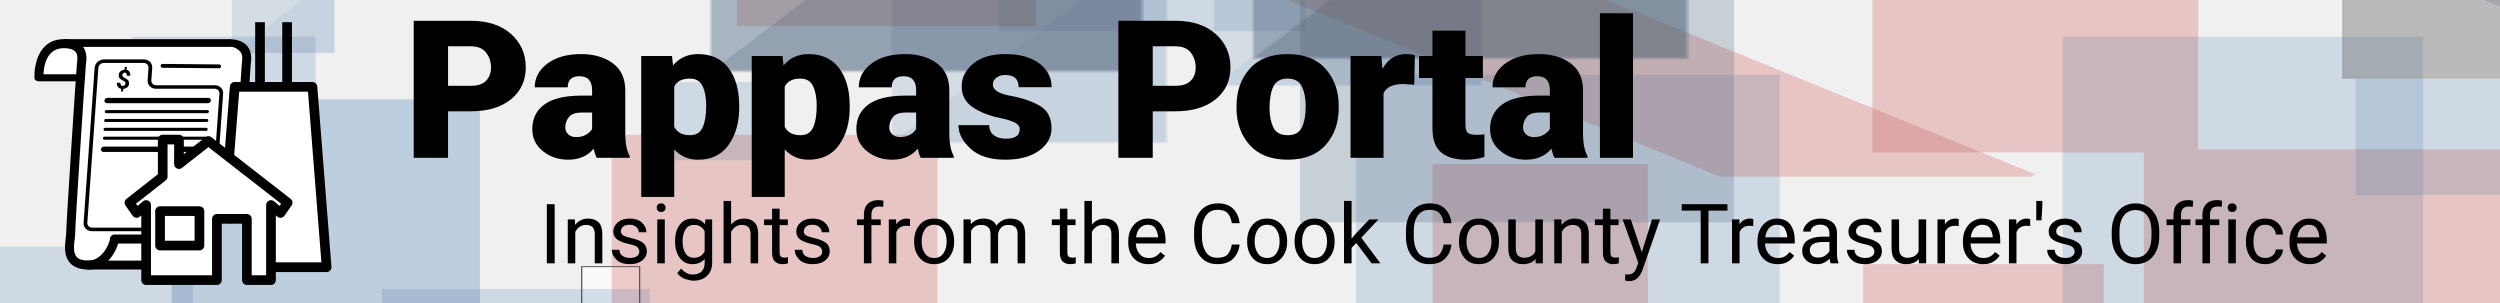
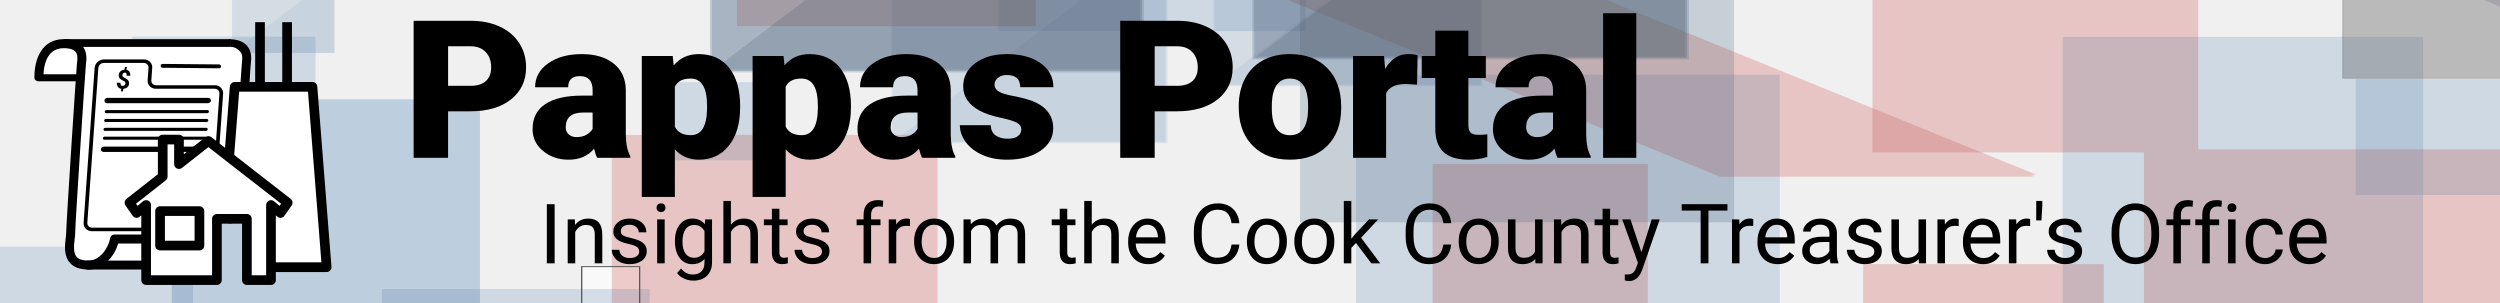
<svg xmlns="http://www.w3.org/2000/svg" xmlns:xlink="http://www.w3.org/1999/xlink" viewBox="0 0 1803 218">
  <defs>
-     <style>.cls-1{letter-spacing:-.02em;}.cls-2,.cls-3{fill:#fff;}.cls-3,.cls-4{stroke-width:6.98px;}.cls-3,.cls-4,.cls-5{stroke:#000;}.cls-3,.cls-5{stroke-linejoin:round;}.cls-6{letter-spacing:-.04em;}.cls-7,.cls-8{fill:#587594;}.cls-9{letter-spacing:-.01em;}.cls-10{isolation:isolate;}.cls-11{letter-spacing:-.01em;}.cls-12{letter-spacing:-.03em;}.cls-13{fill:#896da2;}.cls-14{opacity:.63;}.cls-15{letter-spacing:0em;}.cls-4{stroke-miterlimit:10;}.cls-4,.cls-5{fill:none;}.cls-8,.cls-16{opacity:.42;}.cls-8,.cls-16,.cls-17{mix-blend-mode:multiply;}.cls-18{letter-spacing:-.04em;}.cls-19{letter-spacing:0em;}.cls-20,.cls-17{fill:#759ac1;}.cls-21{fill:#272727;}.cls-22{letter-spacing:0em;}.cls-23{font-family:Roboto-Black, 'Roboto Black';font-size:139px;font-weight:800;}.cls-24{letter-spacing:-.02em;}.cls-25{letter-spacing:-.03em;}.cls-26{fill:#d15050;}.cls-5{stroke-linecap:round;stroke-width:2.79px;}.cls-27{letter-spacing:0em;}.cls-28{letter-spacing:-.02em;}.cls-29{letter-spacing:-.01em;}.cls-30{letter-spacing:-.02em;}.cls-31{font-family:Roboto-Regular, Roboto;font-size:60px;}.cls-32{fill:#3074b1;}.cls-33{letter-spacing:0em;}.cls-34{font-family:Roboto-BoldCondensedItalic, Roboto;font-size:19px;font-style:italic;font-weight:700;}.cls-17{opacity:.19;}.cls-35{letter-spacing:0em;}</style>
+     <style>.cls-1,.cls-2{fill:#fff;}.cls-2,.cls-3{stroke-width:6.98px;}.cls-2,.cls-3,.cls-4{stroke:#000;}.cls-2,.cls-4{stroke-linejoin:round;}.cls-5,.cls-6{fill:#587594;}.cls-7{isolation:isolate;}.cls-8{fill:#896da2;}.cls-9{opacity:.63;}.cls-3{stroke-miterlimit:10;}.cls-3,.cls-4{fill:none;}.cls-6,.cls-10{opacity:.42;}.cls-6,.cls-10,.cls-11{mix-blend-mode:multiply;}.cls-12,.cls-11{fill:#759ac1;}.cls-13{fill:#272727;}.cls-14{fill:#d15050;}.cls-4{stroke-linecap:round;stroke-width:2.79px;}.cls-15{fill:#3074b1;}.cls-16{font-family:Roboto-BoldCondensedItalic, Roboto;font-size:19px;font-style:italic;font-weight:700;}.cls-11{opacity:.19;}</style>
    <symbol id="New_Symbol" viewBox="0 0 45 45">
      <g>
-         <rect class="cls-2" x=".5" y=".5" width="44" height="44" />
+         <rect class="cls-1" x=".5" y=".5" width="44" height="44" />
        <path d="m44,1v43H1V1h43m1-1H0v45h45V0h0Z" />
      </g>
    </symbol>
  </defs>
-   <g class="cls-10">
-     <g id="Layer_1" class="cls-14">
+   <g class="cls-7">
+     <g id="Layer_1" class="cls-9">
      <use width="45" height="45" transform="translate(461.79 224.34) rotate(-180) scale(.95 .72)" xlink:href="#New_Symbol" />
-       <g class="cls-16">
-         <rect class="cls-20" x="1698.88" y="57.02" width="110.56" height="83.66" />
-         <g>
-           <rect class="cls-21" x="1689.83" y="-44.61" width="133.33" height="100.9" />
+       <g class="cls-10">
+         <rect class="cls-12" x="1698.88" y="57.02" width="110.56" height="83.66" />
+         <g>
+           <rect class="cls-13" x="1689.83" y="-44.61" width="133.33" height="100.9" />
          <path d="m1690.41,55.85h132.18V-44.17h-132.18V55.85m-1.16.88V-45.05h134.49V56.73h-134.49Z" />
        </g>
      </g>
-       <g class="cls-16">
-         <g>
-           <rect class="cls-7" x="938.9" y="-75.55" width="310.4" height="234.89" />
-           <path class="cls-7" d="m940.25,158.32h307.7V-74.53h-307.7v232.85m-2.7,2.04V-76.57h313.1v236.93h-313.1Z" />
-         </g>
-       </g>
-       <g class="cls-16">
-         <g>
-           <rect class="cls-20" x="979.24" y="54.87" width="303.04" height="229.32" />
-           <path class="cls-20" d="m980.55,283.19h300.4V55.87h-300.4v227.32m-2.64,1.99V53.87h305.67v231.31h-305.67Z" />
-         </g>
-         <g>
-           <rect class="cls-20" x="721.03" y="-144.53" width="219.61" height="166.19" />
-           <path class="cls-20" d="m721.99,20.94h217.71v-164.74h-217.71V20.94m-1.91,1.45v-167.63h221.52V22.39h-221.52Z" />
-         </g>
-         <g>
-           <rect class="cls-20" x="1488.68" y="27.42" width="257.76" height="195.06" />
-           <path class="cls-20" d="m1489.8,221.63h255.52V28.27h-255.52v193.36m-2.24,1.7V26.57h260v196.75h-260Z" />
-         </g>
-         <g>
-           <rect class="cls-20" x="276.31" y="209.07" width="191.44" height="144.87" />
-           <path class="cls-20" d="m277.14,353.31h189.78v-143.61h-189.78v143.61m-1.66,1.26v-146.13h193.11v146.13h-193.11Z" />
-         </g>
-         <g>
-           <rect class="cls-20" x="95.89" y="26.89" width="131.12" height="99.22" />
-           <path class="cls-20" d="m96.46,125.68h129.98V27.32H96.46v98.36m-1.14.86V26.46h132.26v100.08H95.32Z" />
-         </g>
-         <g>
-           <rect class="cls-20" x="-132.84" y="178.74" width="270.91" height="205.01" />
-           <path class="cls-20" d="m-131.66,382.86H136.89v-203.23H-131.66v203.23m-2.36,1.78v-206.79H139.25v206.79H-134.02Z" />
-         </g>
-         <g>
-           <rect class="cls-20" x="468.54" y="59.36" width="74.07" height="56.05" />
-           <path class="cls-20" d="m468.86,115.16h73.42v-55.56h-73.42v55.56m-.64.49v-56.53h74.71v56.53h-74.71Z" />
-         </g>
-       </g>
-       <g class="cls-16">
-         <g>
-           <g>
-             <rect class="cls-26" x="1547.54" y="108.76" width="314.38" height="237.9" />
-             <path class="cls-26" d="m1548.91,345.63h311.65V109.79h-311.65v235.84m-2.73,2.07V107.72h317.12v239.97h-317.12Z" />
-           </g>
-           <g>
-             <rect class="cls-26" x="1351.43" y="-67.12" width="232.95" height="176.28" />
-             <path class="cls-26" d="m1352.44,108.39h230.92V-66.35h-230.92V108.39m-2.03,1.53V-67.88h234.97V109.93h-234.97Z" />
-           </g>
-           <g>
-             <rect class="cls-26" x="1033.84" y="118.75" width="153.9" height="116.46" />
-             <path class="cls-26" d="m1034.51,234.71h152.56v-115.45h-152.56v115.45m-1.34,1.01v-117.48h155.24v117.48h-155.24Z" />
-           </g>
-           <g>
-             <rect class="cls-26" x="1344.42" y="191.04" width="172.07" height="130.21" />
-             <path class="cls-26" d="m1345.17,320.69h170.57v-129.08h-170.57v129.08m-1.5,1.13v-131.34h173.57v131.34h-173.57Z" />
-           </g>
-           <polygon class="cls-13" points="2570.15 237.35 1655.2 -146.95 1441.57 -146.95 2356.51 237.35 2570.15 237.35" />
-         </g>
-       </g>
-       <g class="cls-16">
-         <g>
-           <g>
-             <rect class="cls-26" x="442.2" y="98.04" width="232.95" height="176.28" />
-             <path class="cls-26" d="m443.21,273.55h230.92V98.81h-230.92v174.75m-2.03,1.53V97.27h234.97v177.81h-234.97Z" />
-           </g>
-           <g>
-             <polygon class="cls-26" points="1467.61 126.73 552.66 -246.65 324.59 -246.65 1239.54 126.73 1467.61 126.73" />
-             <path class="cls-26" d="m325.58-247.4h226.08L1466.61,127.48h-226.08L325.58-247.4m-1.98,1.5L1238.55,125.98h230.05L553.65-245.9h-230.05Z" />
-           </g>
-           <g>
-             <rect class="cls-26" x="532.34" y="-143.46" width="213.64" height="161.67" />
-             <path class="cls-26" d="m533.27,17.51h211.78v-160.26h-211.78V17.51m-1.86,1.41v-163.07h215.49V18.91h-215.49Z" />
-           </g>
-         </g>
-       </g>
-       <polyline class="cls-8" points="823.61 -183.63 823.61 51.2 513.29 51.2 513.29 -183.63" />
-       <polyline class="cls-8" points="514.64 50.18 822.26 50.18 822.26 -182.61" />
-       <polyline class="cls-8" points="824.96 -184.65 824.96 52.22 511.94 52.22 511.94 52.22 511.94 -184.65" />
-       <polyline class="cls-8" points="1216.77 -194.38 1216.77 41.86 904.59 41.86 904.59 -194.38" />
-       <polyline class="cls-8" points="905.95 40.83 1215.41 40.83 1215.41 -193.35" />
-       <polyline class="cls-8" points="1218.12 -195.41 1218.12 42.88 903.23 42.88 903.23 42.88 903.23 -195.41" />
-       <polyline class="cls-17" points="241.22 -17.62 241.22 38.23 167.41 38.23 167.41 -17.62" />
-       <polyline class="cls-17" points="167.73 37.99 240.9 37.99 240.9 -17.38" />
-       <polyline class="cls-17" points="241.54 -17.86 241.54 38.47 167.09 38.47 167.09 38.47 167.09 -17.86" />
-       <polyline class="cls-17" points="841.29 -46.88 841.29 102.69 643.64 102.69 643.64 -46.88" />
-       <polyline class="cls-17" points="644.5 102.04 840.44 102.04 840.44 -46.23" />
-       <polyline class="cls-17" points="842.15 -47.53 842.15 103.34 642.78 103.34 642.78 103.34 642.78 -47.53" />
-       <polyline class="cls-17" points="1068.44 -84.08 1068.44 61.7 875.79 61.7 875.79 -84.08" />
-       <polyline class="cls-17" points="876.63 61.07 1067.61 61.07 1067.61 -83.45" />
-       <polyline class="cls-17" points="1069.28 -84.72 1069.28 62.33 874.96 62.33 874.96 62.33 874.96 -84.72" />
-       <g class="cls-16">
-         <rect class="cls-32" x="124.78" y="72.35" width="220.42" height="166.8" />
-         <path class="cls-32" d="m125.74,238.43h218.51V73.08H125.74v165.35m-1.92,1.45V71.62h222.34v168.25H123.82Z" />
+       <g class="cls-10">
+         <g>
+           <rect class="cls-5" x="938.9" y="-75.55" width="310.4" height="234.89" />
+           <path class="cls-5" d="m940.25,158.32h307.7V-74.53h-307.7v232.85m-2.7,2.04V-76.57h313.1v236.93h-313.1Z" />
+         </g>
+       </g>
+       <g class="cls-10">
+         <g>
+           <rect class="cls-12" x="979.24" y="54.87" width="303.04" height="229.32" />
+           <path class="cls-12" d="m980.55,283.19h300.4V55.87h-300.4v227.32m-2.64,1.99V53.87h305.67v231.31h-305.67Z" />
+         </g>
+         <g>
+           <rect class="cls-12" x="721.03" y="-144.53" width="219.61" height="166.19" />
+           <path class="cls-12" d="m721.99,20.94h217.71v-164.74h-217.71V20.94m-1.91,1.45v-167.63h221.52V22.39h-221.52Z" />
+         </g>
+         <g>
+           <rect class="cls-12" x="1488.68" y="27.42" width="257.76" height="195.06" />
+           <path class="cls-12" d="m1489.8,221.63h255.52V28.27h-255.52v193.36m-2.24,1.7V26.57h260v196.75h-260Z" />
+         </g>
+         <g>
+           <rect class="cls-12" x="276.31" y="209.07" width="191.44" height="144.87" />
+           <path class="cls-12" d="m277.14,353.31h189.78v-143.61h-189.78v143.61m-1.66,1.26v-146.13h193.11v146.13h-193.11Z" />
+         </g>
+         <g>
+           <rect class="cls-12" x="95.89" y="26.89" width="131.12" height="99.22" />
+           <path class="cls-12" d="m96.46,125.68h129.98V27.32H96.46v98.36m-1.14.86V26.46h132.26v100.08H95.32Z" />
+         </g>
+         <g>
+           <rect class="cls-12" x="-132.84" y="178.74" width="270.91" height="205.01" />
+           <path class="cls-12" d="m-131.66,382.86H136.89v-203.23H-131.66v203.23m-2.36,1.78v-206.79H139.25v206.79H-134.02Z" />
+         </g>
+         <g>
+           <rect class="cls-12" x="468.54" y="59.36" width="74.07" height="56.05" />
+           <path class="cls-12" d="m468.86,115.16h73.42v-55.56h-73.42v55.56m-.64.49v-56.53h74.71v56.53h-74.71Z" />
+         </g>
+       </g>
+       <g class="cls-10">
+         <g>
+           <g>
+             <rect class="cls-14" x="1547.54" y="108.76" width="314.38" height="237.9" />
+             <path class="cls-14" d="m1548.91,345.63h311.65V109.79h-311.65v235.84m-2.73,2.07V107.72h317.12v239.97h-317.12Z" />
+           </g>
+           <g>
+             <rect class="cls-14" x="1351.43" y="-67.12" width="232.95" height="176.28" />
+             <path class="cls-14" d="m1352.44,108.39h230.92V-66.35h-230.92V108.39m-2.03,1.53V-67.88h234.97V109.93h-234.97Z" />
+           </g>
+           <g>
+             <rect class="cls-14" x="1033.84" y="118.75" width="153.9" height="116.46" />
+             <path class="cls-14" d="m1034.51,234.71h152.56v-115.45h-152.56v115.45m-1.34,1.01v-117.48h155.24v117.48h-155.24Z" />
+           </g>
+           <g>
+             <rect class="cls-14" x="1344.42" y="191.04" width="172.07" height="130.21" />
+             <path class="cls-14" d="m1345.17,320.69h170.57v-129.08h-170.57v129.08m-1.5,1.13v-131.34h173.57v131.34h-173.57Z" />
+           </g>
+           <polygon class="cls-8" points="2570.15 237.35 1655.2 -146.95 1441.57 -146.95 2356.51 237.35 2570.15 237.35" />
+         </g>
+       </g>
+       <g class="cls-10">
+         <g>
+           <g>
+             <rect class="cls-14" x="442.2" y="98.04" width="232.95" height="176.28" />
+             <path class="cls-14" d="m443.21,273.55h230.92V98.81h-230.92v174.75m-2.03,1.53V97.27h234.97v177.81h-234.97Z" />
+           </g>
+           <g>
+             <polygon class="cls-14" points="1467.61 126.73 552.66 -246.65 324.59 -246.65 1239.54 126.73 1467.61 126.73" />
+             <path class="cls-14" d="m325.58-247.4h226.08L1466.61,127.48h-226.08L325.58-247.4m-1.98,1.5L1238.55,125.98h230.05L553.65-245.9h-230.05Z" />
+           </g>
+           <g>
+             <rect class="cls-14" x="532.34" y="-143.46" width="213.64" height="161.67" />
+             <path class="cls-14" d="m533.27,17.51h211.78v-160.26h-211.78V17.51m-1.86,1.41v-163.07h215.49V18.91h-215.49Z" />
+           </g>
+         </g>
+       </g>
+       <polyline class="cls-6" points="823.61 -183.63 823.61 51.2 513.29 51.2 513.29 -183.63" />
+       <polyline class="cls-6" points="514.64 50.18 822.26 50.18 822.26 -182.61" />
+       <polyline class="cls-6" points="824.96 -184.65 824.96 52.22 511.94 52.22 511.94 52.22 511.94 -184.65" />
+       <polyline class="cls-6" points="1216.77 -194.38 1216.77 41.86 904.59 41.86 904.59 -194.38" />
+       <polyline class="cls-6" points="905.95 40.83 1215.41 40.83 1215.41 -193.35" />
+       <polyline class="cls-6" points="1218.12 -195.41 1218.12 42.88 903.23 42.88 903.23 42.88 903.23 -195.41" />
+       <polyline class="cls-11" points="241.22 -17.62 241.22 38.23 167.41 38.23 167.41 -17.62" />
+       <polyline class="cls-11" points="167.73 37.99 240.9 37.99 240.9 -17.38" />
+       <polyline class="cls-11" points="241.54 -17.86 241.54 38.47 167.09 38.47 167.09 38.47 167.09 -17.86" />
+       <polyline class="cls-11" points="841.29 -46.88 841.29 102.69 643.64 102.69 643.64 -46.88" />
+       <polyline class="cls-11" points="644.5 102.04 840.44 102.04 840.44 -46.23" />
+       <polyline class="cls-11" points="842.15 -47.53 842.15 103.34 642.78 103.34 642.78 103.34 642.78 -47.53" />
+       <polyline class="cls-11" points="1068.44 -84.08 1068.44 61.7 875.79 61.7 875.79 -84.08" />
+       <polyline class="cls-11" points="876.63 61.07 1067.61 61.07 1067.61 -83.45" />
+       <polyline class="cls-11" points="1069.28 -84.72 1069.28 62.33 874.96 62.33 874.96 62.33 874.96 -84.72" />
+       <g class="cls-10">
+         <rect class="cls-15" x="124.78" y="72.35" width="220.42" height="166.8" />
+         <path class="cls-15" d="m125.74,238.43h218.51V73.08H125.74v165.35m-1.92,1.45V71.62h222.34v168.25H123.82Z" />
      </g>
    </g>
    <g id="Layer_2">
-       <text class="cls-31" transform="translate(389.02 189.92)">
-         <tspan x="0" y="0">Insights f</tspan>
-         <tspan class="cls-33" x="247.85" y="0">r</tspan>
-         <tspan x="267.57" y="0">om the Cook County</tspan>
-         <tspan class="cls-28" x="808.71" y="0"> </tspan>
-         <tspan class="cls-18" x="822.39" y="0">T</tspan>
-         <tspan class="cls-15" x="856" y="0">r</tspan>
-         <tspan x="875.74" y="0">easu</tspan>
-         <tspan class="cls-15" x="1004.18" y="0">r</tspan>
-         <tspan x="1023.93" y="0">e</tspan>
-         <tspan class="cls-35" x="1055.71" y="0">r</tspan>
-         <tspan class="cls-6" x="1076.48" y="0">'</tspan>
-         <tspan x="1084.6" y="0" xml:space="preserve">s Office  </tspan>
-       </text>
+       <g>
+         <path d="m400,189.92h-5.62v-42.66h5.62v42.66Z" />
+         <path d="m414.56,158.22l.18,3.98c2.42-3.05,5.59-4.57,9.49-4.57,6.7,0,10.08,3.78,10.14,11.34v20.95h-5.42v-20.98c-.02-2.29-.54-3.97-1.57-5.07-1.03-1.09-2.62-1.64-4.79-1.64-1.76,0-3.3.47-4.63,1.41s-2.36,2.17-3.11,3.69v22.59h-5.42v-31.7h5.13Z" />
+         <path d="m461,181.51c0-1.46-.55-2.6-1.66-3.41-1.1-.81-3.03-1.51-5.77-2.09s-4.92-1.29-6.53-2.11-2.8-1.8-3.57-2.93c-.77-1.13-1.16-2.48-1.16-4.04,0-2.6,1.1-4.79,3.3-6.59,2.2-1.8,5-2.7,8.42-2.7,3.59,0,6.51.93,8.75,2.78,2.24,1.86,3.35,4.23,3.35,7.12h-5.45c0-1.48-.63-2.76-1.89-3.84-1.26-1.07-2.85-1.61-4.76-1.61s-3.52.43-4.63,1.29c-1.11.86-1.67,1.98-1.67,3.37,0,1.31.52,2.3,1.55,2.96,1.04.66,2.91,1.3,5.61,1.9,2.71.61,4.9,1.33,6.58,2.17,1.68.84,2.92,1.85,3.74,3.03.81,1.18,1.22,2.62,1.22,4.32,0,2.83-1.13,5.1-3.4,6.81-2.27,1.71-5.21,2.56-8.82,2.56-2.54,0-4.79-.45-6.74-1.35-1.95-.9-3.48-2.15-4.58-3.76s-1.66-3.35-1.66-5.23h5.42c.1,1.82.83,3.26,2.18,4.32,1.36,1.07,3.15,1.6,5.38,1.6,2.05,0,3.7-.41,4.94-1.25,1.24-.83,1.86-1.94,1.86-3.33Z" />
+         <path d="m473.51,149.81c0-.88.27-1.62.81-2.23.54-.6,1.33-.91,2.39-.91s1.86.3,2.4.91c.55.61.82,1.35.82,2.23s-.27,1.61-.82,2.2-1.35.88-2.4.88-1.85-.29-2.39-.88-.81-1.32-.81-2.2Zm5.86,40.11h-5.42v-31.7h5.42v31.7Z" />
+         <path d="m486.75,173.8c0-4.94,1.14-8.87,3.43-11.79,2.29-2.92,5.31-4.38,9.08-4.38s6.88,1.37,9.05,4.1l.26-3.52h4.95v30.94c0,4.1-1.22,7.33-3.65,9.7s-5.7,3.54-9.8,3.54c-2.29,0-4.52-.49-6.71-1.46s-3.86-2.31-5.01-4.01l2.81-3.25c2.32,2.87,5.17,4.31,8.53,4.31,2.64,0,4.69-.74,6.17-2.23s2.21-3.57,2.21-6.27v-2.72c-2.17,2.5-5.13,3.75-8.88,3.75s-6.71-1.49-9.01-4.48-3.44-7.06-3.44-12.22Zm5.45.62c0,3.57.73,6.38,2.2,8.42,1.46,2.04,3.52,3.06,6.15,3.06,3.42,0,5.93-1.55,7.53-4.66v-14.47c-1.66-3.03-4.15-4.54-7.47-4.54-2.64,0-4.7,1.03-6.18,3.08s-2.23,5.09-2.23,9.11Z" />
+         <path d="m527.12,162.05c2.4-2.95,5.53-4.42,9.38-4.42,6.7,0,10.08,3.78,10.14,11.34v20.95h-5.42v-20.98c-.02-2.29-.54-3.97-1.57-5.07-1.03-1.09-2.62-1.64-4.79-1.64-1.76,0-3.3.47-4.63,1.41s-2.36,2.17-3.11,3.69v22.59h-5.42v-45h5.42v17.14Z" />
+         <path d="m562.1,150.54v7.68h5.92v4.19h-5.92v19.68c0,1.27.26,2.22.79,2.86.53.64,1.43.95,2.7.95.62,0,1.48-.12,2.58-.35v4.37c-1.43.39-2.81.58-4.16.58-2.42,0-4.25-.73-5.48-2.2s-1.85-3.54-1.85-6.24v-19.66h-5.77v-4.19h5.77v-7.68h5.42Z" />
+         <path d="m592.81,181.51c0-1.46-.55-2.6-1.66-3.41-1.1-.81-3.03-1.51-5.77-2.09s-4.92-1.29-6.53-2.11-2.8-1.8-3.57-2.93c-.77-1.13-1.16-2.48-1.16-4.04,0-2.6,1.1-4.79,3.3-6.59,2.2-1.8,5-2.7,8.42-2.7,3.59,0,6.51.93,8.75,2.78,2.24,1.86,3.35,4.23,3.35,7.12h-5.45c0-1.48-.63-2.76-1.89-3.84-1.26-1.07-2.85-1.61-4.76-1.61s-3.52.43-4.63,1.29c-1.11.86-1.67,1.98-1.67,3.37,0,1.31.52,2.3,1.55,2.96,1.04.66,2.91,1.3,5.61,1.9,2.71.61,4.9,1.33,6.58,2.17,1.68.84,2.92,1.85,3.74,3.03.81,1.18,1.22,2.62,1.22,4.32,0,2.83-1.13,5.1-3.4,6.81-2.27,1.71-5.21,2.56-8.82,2.56-2.54,0-4.79-.45-6.74-1.35-1.95-.9-3.48-2.15-4.58-3.76s-1.66-3.35-1.66-5.23h5.42c.1,1.82.83,3.26,2.18,4.32,1.36,1.07,3.15,1.6,5.38,1.6,2.05,0,3.7-.41,4.94-1.25,1.24-.83,1.86-1.94,1.86-3.33Z" />
+         <path d="m622.81,189.92v-27.51h-5.01v-4.19h5.01v-3.25c0-3.4.91-6.02,2.72-7.88,1.82-1.86,4.38-2.78,7.71-2.78,1.25,0,2.49.17,3.72.49l-.29,4.37c-.92-.18-1.89-.26-2.93-.26-1.76,0-3.12.51-4.07,1.54-.96,1.03-1.44,2.5-1.44,4.42v3.35h6.77v4.19h-6.77v27.51h-5.42Z" />
+         <path d="m656.29,163.08c-.82-.14-1.71-.21-2.67-.21-3.55,0-5.97,1.51-7.24,4.54v22.5h-5.42v-31.7h5.27l.09,3.66c1.78-2.83,4.3-4.25,7.56-4.25,1.05,0,1.86.14,2.4.41v5.04Z" />
+         <path d="m659.25,173.77c0-3.11.61-5.9,1.83-8.38,1.22-2.48,2.92-4.39,5.1-5.74s4.66-2.02,7.46-2.02c4.32,0,7.81,1.49,10.47,4.48s4,6.96,4,11.92v.38c0,3.09-.59,5.86-1.77,8.31-1.18,2.45-2.87,4.36-5.07,5.73-2.2,1.37-4.72,2.05-7.57,2.05-4.3,0-7.78-1.49-10.44-4.48s-4-6.94-4-11.87v-.38Zm5.45.64c0,3.52.82,6.34,2.45,8.47,1.63,2.13,3.81,3.19,6.55,3.19s4.94-1.08,6.56-3.24c1.62-2.16,2.43-5.18,2.43-9.07,0-3.48-.83-6.29-2.48-8.45-1.65-2.16-3.84-3.24-6.58-3.24s-4.83,1.07-6.47,3.19c-1.64,2.13-2.46,5.18-2.46,9.14Z" />
+         <path d="m700,158.22l.15,3.52c2.32-2.73,5.46-4.1,9.4-4.1,4.43,0,7.45,1.7,9.05,5.1,1.05-1.52,2.43-2.75,4.12-3.69s3.69-1.41,5.99-1.41c6.95,0,10.49,3.68,10.61,11.04v21.24h-5.42v-20.92c0-2.27-.52-3.96-1.55-5.08-1.04-1.12-2.77-1.68-5.21-1.68-2.01,0-3.68.6-5.01,1.8s-2.1,2.82-2.31,4.85v21.04h-5.45v-20.77c0-4.61-2.26-6.91-6.77-6.91-3.55,0-5.99,1.51-7.29,4.54v23.14h-5.42v-31.7h5.13Z" />
+         <path d="m769.7,150.54v7.68h5.92v4.19h-5.92v19.68c0,1.27.26,2.22.79,2.86.53.64,1.43.95,2.7.95.62,0,1.48-.12,2.58-.35v4.37c-1.43.39-2.81.58-4.16.58-2.42,0-4.25-.73-5.48-2.2s-1.85-3.54-1.85-6.24v-19.66h-5.77v-4.19h5.77v-7.68h5.42Z" />
+         <path d="m787.37,162.05c2.4-2.95,5.53-4.42,9.38-4.42,6.7,0,10.08,3.78,10.14,11.34v20.95h-5.42v-20.98c-.02-2.29-.54-3.97-1.57-5.07-1.03-1.09-2.62-1.64-4.79-1.64-1.76,0-3.3.47-4.63,1.41s-2.36,2.17-3.11,3.69v22.59h-5.42v-45h5.42v17.14Z" />
+         <path d="m828.15,190.5c-4.3,0-7.79-1.41-10.49-4.23-2.7-2.82-4.04-6.6-4.04-11.32v-1c0-3.14.6-5.95,1.8-8.42,1.2-2.47,2.88-4.4,5.04-5.8,2.16-1.4,4.5-2.09,7.02-2.09,4.12,0,7.32,1.36,9.61,4.07,2.29,2.71,3.43,6.6,3.43,11.66v2.26h-21.47c.08,3.12.99,5.65,2.74,7.57,1.75,1.92,3.97,2.89,6.67,2.89,1.91,0,3.54-.39,4.86-1.17,1.33-.78,2.49-1.82,3.49-3.11l3.31,2.58c-2.66,4.08-6.64,6.12-11.95,6.12Zm-.67-28.42c-2.19,0-4.02.8-5.51,2.39-1.48,1.59-2.4,3.82-2.75,6.69h15.88v-.41c-.16-2.75-.9-4.89-2.23-6.4-1.33-1.51-3.12-2.27-5.39-2.27Z" />
+         <path d="m893.86,176.38c-.53,4.51-2.19,7.99-5,10.44-2.8,2.45-6.53,3.68-11.18,3.68-5.04,0-9.08-1.81-12.11-5.42-3.04-3.61-4.56-8.45-4.56-14.5v-4.1c0-3.96.71-7.45,2.12-10.46,1.42-3.01,3.42-5.32,6.02-6.93s5.61-2.42,9.02-2.42c4.53,0,8.16,1.26,10.9,3.79,2.73,2.53,4.33,6.03,4.78,10.5h-5.65c-.49-3.41-1.55-5.88-3.18-7.41-1.63-1.53-3.91-2.29-6.84-2.29-3.59,0-6.41,1.33-8.45,3.99-2.04,2.66-3.06,6.44-3.06,11.35v4.13c0,4.63.97,8.32,2.9,11.05s4.64,4.1,8.12,4.1c3.12,0,5.52-.71,7.19-2.12,1.67-1.42,2.78-3.88,3.33-7.4h5.65Z" />
+         <path d="m899.25,173.77c0-3.11.61-5.9,1.83-8.38,1.22-2.48,2.92-4.39,5.1-5.74s4.66-2.02,7.46-2.02c4.32,0,7.81,1.49,10.47,4.48s4,6.96,4,11.92v.38c0,3.09-.59,5.86-1.77,8.31-1.18,2.45-2.87,4.36-5.07,5.73-2.2,1.37-4.72,2.05-7.57,2.05-4.3,0-7.78-1.49-10.44-4.48s-4-6.94-4-11.87v-.38Zm5.45.64c0,3.52.82,6.34,2.45,8.47,1.63,2.13,3.81,3.19,6.55,3.19s4.94-1.08,6.56-3.24c1.62-2.16,2.43-5.18,2.43-9.07,0-3.48-.83-6.29-2.48-8.45-1.65-2.16-3.84-3.24-6.58-3.24s-4.83,1.07-6.47,3.19c-1.64,2.13-2.46,5.18-2.46,9.14Z" />
+         <path d="m933.47,173.77c0-3.11.61-5.9,1.83-8.38,1.22-2.48,2.92-4.39,5.1-5.74s4.66-2.02,7.46-2.02c4.32,0,7.81,1.49,10.47,4.48s4,6.96,4,11.92v.38c0,3.09-.59,5.86-1.77,8.31-1.18,2.45-2.87,4.36-5.07,5.73-2.2,1.37-4.72,2.05-7.57,2.05-4.3,0-7.78-1.49-10.44-4.48s-4-6.94-4-11.87v-.38Zm5.45.64c0,3.52.82,6.34,2.45,8.47,1.63,2.13,3.81,3.19,6.55,3.19s4.94-1.08,6.56-3.24c1.62-2.16,2.43-5.18,2.43-9.07,0-3.48-.83-6.29-2.48-8.45-1.65-2.16-3.84-3.24-6.58-3.24s-4.83,1.07-6.47,3.19c-1.64,2.13-2.46,5.18-2.46,9.14Z" />
+         <path d="m977.97,175.24l-3.4,3.54v11.13h-5.42v-45h5.42v27.22l2.9-3.49,9.87-10.43h6.59l-12.33,13.24,13.77,18.46h-6.36l-11.04-14.68Z" />
+         <path d="m1046.62,176.38c-.53,4.51-2.19,7.99-5,10.44-2.8,2.45-6.53,3.68-11.18,3.68-5.04,0-9.08-1.81-12.11-5.42-3.04-3.61-4.56-8.45-4.56-14.5v-4.1c0-3.96.71-7.45,2.12-10.46,1.42-3.01,3.42-5.32,6.02-6.93s5.61-2.42,9.02-2.42c4.53,0,8.16,1.26,10.9,3.79,2.73,2.53,4.33,6.03,4.78,10.5h-5.65c-.49-3.41-1.55-5.88-3.18-7.41-1.63-1.53-3.91-2.29-6.84-2.29-3.59,0-6.41,1.33-8.45,3.99-2.04,2.66-3.06,6.44-3.06,11.35v4.13c0,4.63.97,8.32,2.9,11.05s4.64,4.1,8.12,4.1c3.12,0,5.52-.71,7.19-2.12,1.67-1.42,2.78-3.88,3.33-7.4h5.65Z" />
+         <path d="m1052.01,173.77c0-3.11.61-5.9,1.83-8.38,1.22-2.48,2.92-4.39,5.1-5.74s4.66-2.02,7.46-2.02c4.32,0,7.81,1.49,10.47,4.48s4,6.96,4,11.92v.38c0,3.09-.59,5.86-1.77,8.31-1.18,2.45-2.87,4.36-5.07,5.73-2.2,1.37-4.72,2.05-7.57,2.05-4.3,0-7.78-1.49-10.44-4.48s-4-6.94-4-11.87v-.38Zm5.45.64c0,3.52.82,6.34,2.45,8.47,1.63,2.13,3.81,3.19,6.55,3.19s4.94-1.08,6.56-3.24c1.62-2.16,2.43-5.18,2.43-9.07,0-3.48-.83-6.29-2.48-8.45-1.65-2.16-3.84-3.24-6.58-3.24s-4.83,1.07-6.47,3.19c-1.64,2.13-2.46,5.18-2.46,9.14Z" />
+         <path d="m1107.23,186.78c-2.11,2.48-5.21,3.72-9.29,3.72-3.38,0-5.95-.98-7.72-2.94s-2.66-4.87-2.68-8.72v-20.62h5.42v20.48c0,4.8,1.95,7.21,5.86,7.21,4.14,0,6.89-1.54,8.26-4.63v-23.06h5.42v31.7h-5.16l-.12-3.13Z" />
+         <path d="m1125.86,158.22l.18,3.98c2.42-3.05,5.59-4.57,9.49-4.57,6.7,0,10.08,3.78,10.14,11.34v20.95h-5.42v-20.98c-.02-2.29-.54-3.97-1.57-5.07-1.03-1.09-2.62-1.64-4.79-1.64-1.76,0-3.3.47-4.63,1.41s-2.36,2.17-3.11,3.69v22.59h-5.42v-31.7h5.13Z" />
+         <path d="m1161.2,150.54v7.68h5.92v4.19h-5.92v19.68c0,1.27.26,2.22.79,2.86.53.64,1.43.95,2.7.95.62,0,1.48-.12,2.58-.35v4.37c-1.43.39-2.81.58-4.16.58-2.42,0-4.25-.73-5.48-2.2s-1.85-3.54-1.85-6.24v-19.66h-5.77v-4.19h5.77v-7.68h5.42Z" />
+         <path d="m1183.81,181.98l7.38-23.76h5.8l-12.74,36.59c-1.97,5.27-5.11,7.91-9.4,7.91l-1.03-.09-2.02-.38v-4.39l1.46.12c1.84,0,3.27-.37,4.29-1.11s1.87-2.1,2.53-4.07l1.2-3.22-11.31-31.35h5.92l7.91,23.76Z" />
+         <path d="m1245.83,151.86h-13.71v38.06h-5.6v-38.06h-13.68v-4.6h32.99v4.6Z" />
+         <path d="m1264.44,163.08c-.82-.14-1.71-.21-2.67-.21-3.55,0-5.97,1.51-7.24,4.54v22.5h-5.42v-31.7h5.27l.09,3.66c1.78-2.83,4.3-4.25,7.56-4.25,1.05,0,1.86.14,2.4.41v5.04Z" />
+         <path d="m1282.02,190.5c-4.3,0-7.79-1.41-10.49-4.23-2.7-2.82-4.04-6.6-4.04-11.32v-1c0-3.14.6-5.95,1.8-8.42,1.2-2.47,2.88-4.4,5.04-5.8,2.16-1.4,4.5-2.09,7.02-2.09,4.12,0,7.32,1.36,9.61,4.07,2.29,2.71,3.43,6.6,3.43,11.66v2.26h-21.47c.08,3.12.99,5.65,2.74,7.57,1.75,1.92,3.97,2.89,6.67,2.89,1.91,0,3.54-.39,4.86-1.17,1.33-.78,2.49-1.82,3.49-3.11l3.31,2.58c-2.66,4.08-6.64,6.12-11.95,6.12Zm-.67-28.42c-2.19,0-4.02.8-5.51,2.39-1.48,1.59-2.4,3.82-2.75,6.69h15.88v-.41c-.16-2.75-.9-4.89-2.23-6.4-1.33-1.51-3.12-2.27-5.39-2.27Z" />
+         <path d="m1320.22,189.92c-.31-.62-.57-1.74-.76-3.34-2.52,2.62-5.53,3.93-9.02,3.93-3.12,0-5.69-.88-7.69-2.65-2-1.77-3-4.01-3-6.72,0-3.3,1.25-5.86,3.76-7.69,2.51-1.83,6.04-2.74,10.59-2.74h5.27v-2.49c0-1.89-.57-3.4-1.7-4.53-1.13-1.12-2.8-1.68-5.01-1.68-1.93,0-3.55.49-4.86,1.46-1.31.98-1.96,2.16-1.96,3.54h-5.45c0-1.58.56-3.11,1.68-4.58,1.12-1.47,2.65-2.64,4.57-3.5,1.92-.86,4.04-1.29,6.34-1.29,3.65,0,6.51.91,8.58,2.74,2.07,1.83,3.14,4.34,3.22,7.54v14.59c0,2.91.37,5.23,1.11,6.94v.47h-5.68Zm-8.99-4.13c1.7,0,3.31-.44,4.83-1.32s2.63-2.02,3.31-3.43v-6.5h-4.25c-6.64,0-9.96,1.94-9.96,5.83,0,1.7.57,3.03,1.7,3.98,1.13.96,2.59,1.44,4.37,1.44Z" />
+         <path d="m1351.74,181.51c0-1.46-.55-2.6-1.66-3.41-1.1-.81-3.03-1.51-5.77-2.09s-4.92-1.29-6.53-2.11-2.8-1.8-3.57-2.93c-.77-1.13-1.16-2.48-1.16-4.04,0-2.6,1.1-4.79,3.3-6.59,2.2-1.8,5-2.7,8.42-2.7,3.59,0,6.51.93,8.75,2.78,2.24,1.86,3.35,4.23,3.35,7.12h-5.45c0-1.48-.63-2.76-1.89-3.84-1.26-1.07-2.85-1.61-4.76-1.61s-3.52.43-4.63,1.29c-1.11.86-1.67,1.98-1.67,3.37,0,1.31.52,2.3,1.55,2.96,1.04.66,2.91,1.3,5.61,1.9,2.71.61,4.9,1.33,6.58,2.17,1.68.84,2.92,1.85,3.74,3.03.81,1.18,1.22,2.62,1.22,4.32,0,2.83-1.13,5.1-3.4,6.81-2.27,1.71-5.21,2.56-8.82,2.56-2.54,0-4.79-.45-6.74-1.35-1.95-.9-3.48-2.15-4.58-3.76s-1.66-3.35-1.66-5.23h5.42c.1,1.82.83,3.26,2.18,4.32,1.36,1.07,3.15,1.6,5.38,1.6,2.05,0,3.7-.41,4.94-1.25,1.24-.83,1.86-1.94,1.86-3.33Z" />
+         <path d="m1383.79,186.78c-2.11,2.48-5.21,3.72-9.29,3.72-3.38,0-5.95-.98-7.72-2.94s-2.66-4.87-2.68-8.72v-20.62h5.42v20.48c0,4.8,1.95,7.21,5.86,7.21,4.14,0,6.89-1.54,8.26-4.63v-23.06h5.42v31.7h-5.16l-.12-3.13Z" />
+         <path d="m1412.62,163.08c-.82-.14-1.71-.21-2.67-.21-3.55,0-5.97,1.51-7.24,4.54v22.5h-5.42v-31.7h5.27l.09,3.66c1.78-2.83,4.3-4.25,7.56-4.25,1.05,0,1.86.14,2.4.41v5.04Z" />
+         <path d="m1430.2,190.5c-4.3,0-7.79-1.41-10.49-4.23-2.7-2.82-4.04-6.6-4.04-11.32v-1c0-3.14.6-5.95,1.8-8.42,1.2-2.47,2.88-4.4,5.04-5.8,2.16-1.4,4.5-2.09,7.02-2.09,4.12,0,7.32,1.36,9.61,4.07,2.29,2.71,3.43,6.6,3.43,11.66v2.26h-21.47c.08,3.12.99,5.65,2.74,7.57,1.75,1.92,3.97,2.89,6.67,2.89,1.91,0,3.54-.39,4.86-1.17,1.33-.78,2.49-1.82,3.49-3.11l3.31,2.58c-2.66,4.08-6.64,6.12-11.95,6.12Zm-.67-28.42c-2.19,0-4.02.8-5.51,2.39-1.48,1.59-2.4,3.82-2.75,6.69h15.88v-.41c-.16-2.75-.9-4.89-2.23-6.4-1.33-1.51-3.12-2.27-5.39-2.27Z" />
+         <path d="m1464.15,163.08c-.82-.14-1.71-.21-2.67-.21-3.55,0-5.97,1.51-7.24,4.54v22.5h-5.42v-31.7h5.27l.09,3.66c1.78-2.83,4.3-4.25,7.56-4.25,1.05,0,1.86.14,2.4.41v5.04Z" />
+         <path d="m1472.91,148.17l-.62,10.78h-3.78l.03-14.03h4.37v3.25Z" />
+         <path d="m1496.18,181.51c0-1.46-.55-2.6-1.66-3.41-1.1-.81-3.03-1.51-5.77-2.09s-4.92-1.29-6.53-2.11-2.8-1.8-3.57-2.93c-.77-1.13-1.16-2.48-1.16-4.04,0-2.6,1.1-4.79,3.3-6.59,2.2-1.8,5-2.7,8.42-2.7,3.59,0,6.51.93,8.75,2.78,2.24,1.86,3.35,4.23,3.35,7.12h-5.45c0-1.48-.63-2.76-1.89-3.84-1.26-1.07-2.85-1.61-4.76-1.61s-3.52.43-4.63,1.29c-1.11.86-1.67,1.98-1.67,3.37,0,1.31.52,2.3,1.55,2.96,1.04.66,2.91,1.3,5.61,1.9,2.71.61,4.9,1.33,6.58,2.17,1.68.84,2.92,1.85,3.74,3.03.81,1.18,1.22,2.62,1.22,4.32,0,2.83-1.13,5.1-3.4,6.81-2.27,1.71-5.21,2.56-8.82,2.56-2.54,0-4.79-.45-6.74-1.35-1.95-.9-3.48-2.15-4.58-3.76s-1.66-3.35-1.66-5.23h5.42c.1,1.82.83,3.26,2.18,4.32,1.36,1.07,3.15,1.6,5.38,1.6,2.05,0,3.7-.41,4.94-1.25,1.24-.83,1.86-1.94,1.86-3.33Z" />
+         <path d="m1557.17,169.96c0,4.18-.7,7.83-2.11,10.94-1.41,3.12-3.4,5.49-5.98,7.13s-5.59,2.46-9.02,2.46-6.34-.82-8.94-2.48c-2.6-1.65-4.61-4-6.05-7.06-1.44-3.06-2.17-6.6-2.21-10.62v-3.08c0-4.1.71-7.72,2.14-10.87,1.43-3.14,3.44-5.55,6.05-7.22s5.59-2.5,8.95-2.5,6.43.83,9.04,2.48c2.61,1.65,4.61,4.04,6.02,7.18s2.11,6.78,2.11,10.94v2.7Zm-5.6-2.75c0-5.06-1.02-8.94-3.05-11.65-2.03-2.71-4.87-4.06-8.53-4.06s-6.35,1.35-8.39,4.06c-2.04,2.71-3.09,6.46-3.15,11.26v3.13c0,4.9,1.03,8.76,3.09,11.56,2.06,2.8,4.9,4.2,8.51,4.2s6.45-1.32,8.44-3.97c1.99-2.65,3.02-6.44,3.08-11.38v-3.16Z" />
+         <path d="m1567.43,189.92v-27.51h-5.01v-4.19h5.01v-3.25c0-3.4.91-6.02,2.72-7.88,1.82-1.86,4.38-2.78,7.71-2.78,1.25,0,2.49.17,3.72.49l-.29,4.37c-.92-.18-1.89-.26-2.93-.26-1.76,0-3.12.51-4.07,1.54-.96,1.03-1.44,2.5-1.44,4.42v3.35h6.77v4.19h-6.77v27.51h-5.42Z" />
+         <path d="m1588.26,189.92v-27.51h-5.01v-4.19h5.01v-3.25c0-3.4.91-6.02,2.72-7.88,1.82-1.86,4.38-2.78,7.71-2.78,1.25,0,2.49.17,3.72.49l-.29,4.37c-.92-.18-1.89-.26-2.93-.26-1.76,0-3.12.51-4.07,1.54-.96,1.03-1.44,2.5-1.44,4.42v3.35h6.77v4.19h-6.77v27.51h-5.42Z" />
+         <path d="m1606.45,149.81c0-.88.27-1.62.81-2.23.54-.6,1.33-.91,2.39-.91s1.86.3,2.4.91c.55.61.82,1.35.82,2.23s-.27,1.61-.82,2.2-1.35.88-2.4.88-1.85-.29-2.39-.88-.81-1.32-.81-2.2Zm5.86,40.11h-5.42v-31.7h5.42v31.7Z" />
+         <path d="m1633.7,186.08c1.93,0,3.62-.59,5.07-1.76s2.25-2.64,2.4-4.39h5.13c-.1,1.82-.72,3.54-1.88,5.19s-2.69,2.95-4.61,3.93-3.96,1.46-6.11,1.46c-4.32,0-7.75-1.44-10.3-4.32-2.55-2.88-3.82-6.82-3.82-11.82v-.91c0-3.09.57-5.83,1.7-8.23s2.76-4.27,4.88-5.6c2.12-1.33,4.62-1.99,7.51-1.99,3.55,0,6.51,1.07,8.86,3.19,2.35,2.13,3.61,4.89,3.76,8.29h-5.13c-.16-2.05-.93-3.74-2.33-5.05s-3.12-1.98-5.17-1.98c-2.75,0-4.89.99-6.4,2.97-1.51,1.98-2.27,4.85-2.27,8.6v1.03c0,3.65.75,6.46,2.26,8.44,1.5,1.97,3.65,2.96,6.45,2.96Z" />
+         <path d="m1665.54,190.5c-4.3,0-7.79-1.41-10.49-4.23-2.7-2.82-4.04-6.6-4.04-11.32v-1c0-3.14.6-5.95,1.8-8.42,1.2-2.47,2.88-4.4,5.04-5.8,2.16-1.4,4.5-2.09,7.02-2.09,4.12,0,7.32,1.36,9.61,4.07,2.29,2.71,3.43,6.6,3.43,11.66v2.26h-21.47c.08,3.12.99,5.65,2.74,7.57,1.75,1.92,3.97,2.89,6.67,2.89,1.91,0,3.54-.39,4.86-1.17,1.33-.78,2.49-1.82,3.49-3.11l3.31,2.58c-2.66,4.08-6.64,6.12-11.95,6.12Zm-.67-28.42c-2.19,0-4.02.8-5.51,2.39-1.48,1.59-2.4,3.82-2.75,6.69h15.88v-.41c-.16-2.75-.9-4.89-2.23-6.4-1.33-1.51-3.12-2.27-5.39-2.27Z" />
+       </g>
    </g>
    <g id="Layer_2_copy">
-       <text class="cls-23" transform="translate(290.53 113.81) scale(1.04 1)">
-         <tspan class="cls-12" x="0" y="0">P</tspan>
-         <tspan class="cls-29" x="86.65" y="0">a</tspan>
-         <tspan class="cls-9" x="158.66" y="0">p</tspan>
-         <tspan class="cls-1" x="235.29" y="0">p</tspan>
-         <tspan class="cls-30" x="311.36" y="0">a</tspan>
-         <tspan class="cls-27" x="382.84" y="0">s </tspan>
-         <tspan class="cls-25" x="488.66" y="0">P</tspan>
-         <tspan class="cls-11" x="574.54" y="0">o</tspan>
-         <tspan class="cls-22" x="650.54" y="0">r</tspan>
-         <tspan class="cls-19" x="703.81" y="0">t</tspan>
-         <tspan class="cls-24" x="750.82" y="0">a</tspan>
-         <tspan x="822.45" y="0">l</tspan>
-       </text>
+       <g>
+         <path d="m323.15,80.28v33.53h-24.84V14.99h41.12c7.88,0,14.85,1.39,20.92,4.17,6.06,2.78,10.76,6.74,14.08,11.88,3.33,5.14,4.99,10.96,4.99,17.48,0,9.64-3.6,17.34-10.79,23.11-7.2,5.77-17.07,8.65-29.62,8.65h-15.85Zm0-18.39h16.28c4.81,0,8.48-1.15,11.01-3.46,2.52-2.31,3.79-5.57,3.79-9.77,0-4.62-1.3-8.3-3.89-11.06-2.6-2.76-6.13-4.16-10.62-4.21h-16.56v28.51Z" />
+         <path d="m430.72,113.81c-.85-1.49-1.6-3.69-2.27-6.58-4.39,5.29-10.52,7.94-18.4,7.94-7.22,0-13.35-2.09-18.4-6.28-5.05-4.18-7.57-9.44-7.57-15.78,0-7.96,3.07-13.98,9.2-18.05,6.13-4.07,15.05-6.11,26.75-6.11h7.36v-3.89c0-6.77-3.04-10.16-9.13-10.16-5.66,0-8.49,2.68-8.49,8.05h-23.85c0-7.09,3.15-12.86,9.45-17.29s14.33-6.64,24.1-6.64,17.48,2.29,23.15,6.85c5.66,4.57,8.56,10.84,8.71,18.8v32.51c.09,6.74,1.18,11.9,3.26,15.47v1.15h-23.85Zm-14.93-14.93c2.97,0,5.44-.61,7.4-1.83,1.96-1.22,3.36-2.6,4.21-4.14v-11.74h-6.94c-8.31,0-12.46,3.57-12.46,10.72,0,2.08.73,3.77,2.19,5.06,1.46,1.29,3.33,1.93,5.59,1.93Z" />
+         <path d="m533.77,77.63c0,11.4-2.68,20.51-8.03,27.32-5.36,6.81-12.59,10.21-21.69,10.21-7.03,0-12.81-2.47-17.34-7.4v34.27h-23.85V40.37h22.3l.71,6.79c4.58-5.43,10.59-8.14,18.05-8.14,9.44,0,16.77,3.34,22.01,10.01,5.24,6.67,7.86,15.85,7.86,27.52v1.09Zm-23.85-1.43c0-13.03-3.96-19.55-11.89-19.55-5.66,0-9.44,1.95-11.32,5.84v28.91c2.08,4.07,5.9,6.11,11.47,6.11,7.6,0,11.51-6.29,11.75-18.87v-2.44Z" />
+         <path d="m613.69,77.63c0,11.4-2.68,20.51-8.03,27.32-5.36,6.81-12.59,10.21-21.69,10.21-7.03,0-12.81-2.47-17.34-7.4v34.27h-23.85V40.37h22.3l.71,6.79c4.58-5.43,10.59-8.14,18.05-8.14,9.44,0,16.77,3.34,22.01,10.01,5.24,6.67,7.86,15.85,7.86,27.52v1.09Zm-23.85-1.43c0-13.03-3.96-19.55-11.89-19.55-5.66,0-9.44,1.95-11.32,5.84v28.91c2.08,4.07,5.9,6.11,11.47,6.11,7.6,0,11.51-6.29,11.75-18.87v-2.44Z" />
+         <path d="m665.06,113.81c-.85-1.49-1.6-3.69-2.27-6.58-4.39,5.29-10.52,7.94-18.4,7.94-7.22,0-13.35-2.09-18.4-6.28-5.05-4.18-7.57-9.44-7.57-15.78,0-7.96,3.07-13.98,9.2-18.05,6.13-4.07,15.05-6.11,26.75-6.11h7.36v-3.89c0-6.77-3.04-10.16-9.13-10.16-5.66,0-8.49,2.68-8.49,8.05h-23.85c0-7.09,3.15-12.86,9.45-17.29s14.33-6.64,24.1-6.64,17.48,2.29,23.15,6.85c5.66,4.57,8.56,10.84,8.71,18.8v32.51c.09,6.74,1.18,11.9,3.26,15.47v1.15h-23.85Zm-14.93-14.93c2.97,0,5.44-.61,7.4-1.83,1.96-1.22,3.36-2.6,4.21-4.14v-11.74h-6.94c-8.31,0-12.46,3.57-12.46,10.72,0,2.08.73,3.77,2.19,5.06,1.46,1.29,3.33,1.93,5.59,1.93Z" />
+         <path d="m736.56,93.18c0-1.94-1.06-3.51-3.19-4.68-2.12-1.18-6.16-2.4-12.1-3.67-5.95-1.27-10.85-2.93-14.72-4.99-3.87-2.06-6.82-4.56-8.85-7.5-2.03-2.94-3.04-6.31-3.04-10.11,0-6.74,2.9-12.3,8.71-16.66,5.8-4.37,13.4-6.55,22.79-6.55,10.1,0,18.21,2.2,24.35,6.58,6.13,4.39,9.2,10.16,9.2,17.31h-23.92c0-5.88-3.23-8.82-9.7-8.82-2.5,0-4.6.67-6.3,2-1.7,1.34-2.55,3-2.55,4.99s1.04,3.69,3.11,4.95c2.08,1.27,5.39,2.31,9.94,3.12,4.55.81,8.55,1.79,12,2.92,11.51,3.8,17.27,10.61,17.27,20.43,0,6.7-3.1,12.15-9.31,16.36-6.21,4.21-14.24,6.31-24.1,6.31-6.56,0-12.41-1.13-17.55-3.39-5.14-2.26-9.16-5.34-12.03-9.23-2.88-3.89-4.32-7.99-4.32-12.28h22.3c.09,3.39,1.27,5.87,3.54,7.43,2.27,1.56,5.17,2.34,8.71,2.34,3.26,0,5.7-.63,7.33-1.9,1.63-1.27,2.44-2.92,2.44-4.95Z" />
+         <path d="m832.75,80.28v33.53h-24.84V14.99h41.12c7.88,0,14.85,1.39,20.92,4.17,6.06,2.78,10.76,6.74,14.08,11.88,3.33,5.14,4.99,10.96,4.99,17.48,0,9.64-3.6,17.34-10.79,23.11-7.2,5.77-17.07,8.65-29.62,8.65h-15.85Zm0-18.39h16.28c4.81,0,8.48-1.15,11.01-3.46,2.52-2.31,3.79-5.57,3.79-9.77,0-4.62-1.3-8.3-3.89-11.06-2.6-2.76-6.13-4.16-10.62-4.21h-16.56v28.51Z" />
+         <path d="m893.37,76.41c0-7.33,1.49-13.86,4.46-19.58,2.97-5.72,7.24-10.12,12.81-13.2,5.57-3.08,12.1-4.62,19.61-4.62,11.47,0,20.5,3.41,27.11,10.21,6.61,6.81,9.91,16.07,9.91,27.79v.81c0,11.45-3.32,20.53-9.94,27.25-6.63,6.72-15.61,10.08-26.93,10.08s-19.65-3.13-26.26-9.4c-6.61-6.27-10.17-14.76-10.69-25.49l-.07-3.87Zm23.85,1.43c0,6.79,1.11,11.77,3.33,14.93,2.22,3.17,5.5,4.75,9.84,4.75,8.49,0,12.83-6.27,13.02-18.8v-2.31c0-13.17-4.39-19.75-13.17-19.75-7.98,0-12.29,5.68-12.95,17.04l-.07,4.14Z" />
+         <path d="m1021.96,61.07l-7.86-.54c-7.5,0-12.32,2.26-14.44,6.79v46.49h-23.85V40.37h22.37l.78,9.43c4.01-7.19,9.6-10.79,16.77-10.79,2.55,0,4.77.27,6.65.81l-.42,21.24Z" />
+         <path d="m1058.98,22.11v18.26h12.6v15.88h-12.6v33.6c0,2.76.52,4.68,1.56,5.77,1.04,1.09,3.09,1.63,6.16,1.63,2.36,0,4.34-.14,5.95-.41v16.36c-4.29,1.31-8.78,1.97-13.45,1.97-8.21,0-14.27-1.85-18.19-5.57-3.92-3.71-5.87-9.34-5.87-16.9v-36.45h-9.77v-15.88h9.77v-18.26h23.85Z" />
+         <path d="m1123.35,113.81c-.85-1.49-1.6-3.69-2.27-6.58-4.39,5.29-10.52,7.94-18.4,7.94-7.22,0-13.35-2.09-18.4-6.28-5.05-4.18-7.57-9.44-7.57-15.78,0-7.96,3.07-13.98,9.2-18.05,6.13-4.07,15.05-6.11,26.75-6.11h7.36v-3.89c0-6.77-3.04-10.16-9.13-10.16-5.66,0-8.49,2.68-8.49,8.05h-23.85c0-7.09,3.15-12.86,9.45-17.29s14.33-6.64,24.1-6.64,17.48,2.29,23.15,6.85c5.66,4.57,8.56,10.84,8.71,18.8v32.51c.09,6.74,1.18,11.9,3.26,15.47v1.15h-23.85Zm-14.93-14.93c2.97,0,5.44-.61,7.4-1.83,1.96-1.22,3.36-2.6,4.21-4.14v-11.74h-6.94c-8.31,0-12.46,3.57-12.46,10.72,0,2.08.73,3.77,2.19,5.06,1.46,1.29,3.33,1.93,5.59,1.93Z" />
+         <path d="m1180.08,113.81h-23.92V9.56h23.92v104.25Z" />
+       </g>
    </g>
    <g id="Layer_4">
      <g>
-         <path class="cls-2" d="m225.56,62.96h-45.64c.62-9.18,1.06-15.4,1.17-16.33.02-.17.04-.35.07-.56.34-2.74,1.06-8.44-2.77-12.78-2.54-2.87-6.51-4.45-11.82-4.69v-.04h-1.5s0,0,0,0h0s-118.9,0-118.9,0c-15.58,0-21.13,14.05-21.13,27.19h.13c-.08.22-.13.46-.13.7,0,1.41,1.46,2.56,3.26,2.56h26.49c-2.09,30.58-6.83,104.01-6.83,109.18,0,.93-.16,2.28-.33,3.71-.64,5.45-1.52,12.92,3.05,18.06,2.84,3.2,7.31,4.82,13.28,4.82,0,0,0,0,0,0h41.68v7.56h51.04v-44.18h21.61v44.18h17.39v-9.3h40.13l-10.23-130.07Z" />
+         <path class="cls-1" d="m225.56,62.96h-45.64c.62-9.18,1.06-15.4,1.17-16.33.02-.17.04-.35.07-.56.34-2.74,1.06-8.44-2.77-12.78-2.54-2.87-6.51-4.45-11.82-4.69v-.04h-1.5s0,0,0,0h0s-118.9,0-118.9,0c-15.58,0-21.13,14.05-21.13,27.19h.13c-.08.22-.13.46-.13.7,0,1.41,1.46,2.56,3.26,2.56h26.49c-2.09,30.58-6.83,104.01-6.83,109.18,0,.93-.16,2.28-.33,3.71-.64,5.45-1.52,12.92,3.05,18.06,2.84,3.2,7.31,4.82,13.28,4.82,0,0,0,0,0,0h41.68v7.56h51.04v-44.18h21.61v44.18h17.39v-9.3h40.13l-10.23-130.07Z" />
        <path d="m63.71,194.45c6.05,0,11.56-2.84,15.92-8.21,3.81-4.68,5.7-9.99,6.2-13.39l-6.44-.95c-.8,5.42-6.38,16.03-15.68,16.03-4.03,0-6.86-.89-8.41-2.64-2.62-2.95-1.97-8.51-1.44-12.97.19-1.62.37-3.16.37-4.46,0-6.38,7.27-117.37,7.74-121.56.02-.17.04-.35.07-.56.34-2.74,1.06-8.44-2.77-12.78-2.77-3.14-7.25-4.73-13.32-4.73-15.58,0-21.13,14.05-21.13,27.19h6.51c0-6.22,1.42-20.68,14.62-20.68,2.83,0,6.6.44,8.44,2.53,1.89,2.14,1.45,5.6,1.2,7.66-.03.24-.06.46-.08.65-.47,4.21-7.77,115.85-7.78,122.27,0,.93-.16,2.28-.33,3.71-.64,5.45-1.52,12.92,3.05,18.06,2.84,3.2,7.31,4.82,13.28,4.82Z" />
        <path d="m172.68,150.42c.18,1.19.33,2.38.46,3.57.13-.07.28-.13.43-.17.09-.12.19-.24.31-.34,1.87-31.66,6.62-103.81,6.99-107.17.02-.17.04-.35.07-.56.34-2.74,1.06-8.44-2.77-12.78-2.77-3.14-7.25-4.73-13.32-4.73l1.51,5.58c2.83,0,5.09,1.37,6.94,3.46,1.89,2.14,1.45,5.6,1.2,7.66-.03.24-.06.46-.08.65-.37,3.36-5.11,75.31-7,107.37.26-.85.53-1.7.81-2.54.65-1.96,4.12-2.44,4.49,0Z" />
        <rect x="45.93" y="28.24" width="120.41" height="5.58" />
        <path d="m28.06,58.68h29.88c1.8,0,3.26-1.15,3.26-2.56s-1.46-2.56-3.26-2.56h-29.88c-1.8,0-3.26,1.15-3.26,2.56s1.46,2.56,3.26,2.56Z" />
        <path d="m157.84,189.47c.15-.51.27-1.02.37-1.54h-.32c-.02.51-.04,1.03-.05,1.54Z" />
        <path d="m179.49,187.94h-.12c-.02,2.19-.17,4.36-.47,6.51h.19c.34-2.13.45-4.33.4-6.51Z" />
        <path d="m184.32,188.42c.01,1.94-.1,3.86-.37,5.73,1.13-.51,1.92-1.64,1.92-2.97,0-1.17-.62-2.19-1.55-2.77Z" />
        <path d="m153.23,187.94H63.71c-1.8,0-3.26,1.46-3.26,3.26s1.46,3.26,3.26,3.26h89.38c.03-2.17.07-4.34.14-6.51Z" />
        <g>
          <path d="m112.7,166.73h-46.47c-3.51,0-6.17-2.72-5.94-6.07l7.96-111.74c.24-3.35,3.29-6.07,6.8-6.07h28.79c3.51,0,6.17,2.72,5.94,6.07l-.64,9.03c-.14,1.94,1.4,3.52,3.44,3.52h42.4c3.51,0,6.17,2.72,5.94,6.07l-6.18,86.74c-.24,3.35-3.29,6.07-6.8,6.07h-32.39c-.11.46-.15,1.33-.18,1.89-.07,1.56-.14,3.03-1.1,3.9-.43.39-.97.6-1.57.6Zm-37.82-121.33c-2.03,0-3.8,1.58-3.94,3.52l-7.96,111.74c-.14,1.94,1.4,3.52,3.44,3.52h46.09c.11-.46.15-1.33.18-1.89.07-1.56.14-3.03,1.1-3.9.43-.39.97-.6,1.57-.6h32.77c2.03,0,3.8-1.58,3.94-3.52l6.18-86.74c.14-1.94-1.4-3.52-3.44-3.52h-42.4c-3.51,0-6.17-2.72-5.94-6.07l.64-9.03c.14-1.94-1.4-3.52-3.44-3.52h-28.79Z" />
          <path d="m149.95,74.42h-72.77c-1.11,0-1.95-.86-1.87-1.92s1.04-1.92,2.15-1.92h72.77c1.11,0,1.95.86,1.87,1.92s-1.04,1.92-2.15,1.92Z" />
          <g>
            <path d="m149.44,81.62h-72.77c-.65,0-1.14-.5-1.09-1.12s.61-1.12,1.25-1.12h72.77c.65,0,1.14.5,1.09,1.12s-.61,1.12-1.25,1.12Z" />
            <path d="m148.98,88.01h-72.77c-.65,0-1.14-.5-1.09-1.12s.61-1.12,1.25-1.12h72.77c.65,0,1.14.5,1.09,1.12s-.61,1.12-1.25,1.12Z" />
            <path d="m148.53,94.4h-72.77c-.65,0-1.14-.5-1.09-1.12s.61-1.12,1.25-1.12h72.77c.65,0,1.14.5,1.09,1.12s-.61,1.12-1.25,1.12Z" />
            <path d="m148.07,100.79h-72.77c-.65,0-1.14-.5-1.09-1.12s.61-1.12,1.25-1.12h72.77c.65,0,1.14.5,1.09,1.12s-.61,1.12-1.25,1.12Z" />
          </g>
          <path d="m147.44,109.58h-72.77c-1.11,0-1.95-.86-1.87-1.92s1.04-1.92,2.15-1.92h72.77c1.11,0,1.95.86,1.87,1.92s-1.04,1.92-2.15,1.92Z" />
        </g>
        <g>
-           <line class="cls-4" x1="207.06" y1="62.64" x2="207.06" y2="16" />
-           <line class="cls-4" x1="187.53" y1="62.64" x2="187.53" y2="16" />
+           <line class="cls-3" x1="207.06" y1="62.64" x2="207.06" y2="16" />
+           <line class="cls-3" x1="187.53" y1="62.64" x2="187.53" y2="16" />
        </g>
        <path d="m200.4,171.3l-6.14,2.15c1.45,4.12.77,8.46-1.8,11.61-1.37,1.68-4.11,2.63-8.15,2.83.04,2.22-.08,4.4-.41,6.53,6.43-.2,10.88-1.92,13.59-5.24,4.02-4.92,5.1-11.6,2.9-17.88Z" />
        <path d="m153.92,169.12h-71.31c-1.8,0-3.26,1.46-3.26,3.26s1.46,3.26,3.26,3.26h71.09c.09-2.17.16-4.34.22-6.51Z" />
        <path d="m197.33,169.12h-13.72c.89.5,1.44,1.48,1.12,2.6-.38,1.3-.77,2.61-1.2,3.91h13.81c1.8,0,3.26-1.46,3.26-3.26s-1.46-3.26-3.26-3.26Z" />
-         <path class="cls-3" d="m172.68,150.42c.18,1.19.33,2.38.46,3.57.13-.07.28-.13.43-.17,1.03-1.43,3.66-1.57,4.13.61.97,4.45,2.34,9.3,3.58,14.3.4,0,.8.02,1.2.05,1.47.11,2.69,1.4,2.24,2.94-.5,1.73-1.03,3.46-1.63,5.18,1,5.34,1.55,10.7,1.03,15.8h51.45l-10.23-130.07h-56.08l-7.29,92.7c1.27-.92,3.24-.75,3.69,1.09.09.37.17.75.26,1.12.03.04.05.08.08.12.69-2.43,1.41-4.86,2.2-7.26.65-1.96,4.12-2.44,4.49,0Z" />
-         <path class="cls-3" d="m179.38,185.49s-.02.03-.02.05c.07,2.41,0,4.8-.24,7.17h.21c.24-2.39.23-4.82.05-7.22Z" />
-         <polygon class="cls-3" points="93.35 146.18 98.53 153.6 105.39 147.86 105.39 202.01 156.43 202.01 156.43 157.83 178.05 157.83 178.05 202.01 195.43 202.01 195.43 147.86 202.29 153.6 207.48 146.18 150.29 101.68 129.08 118.35 129.08 100.64 117.35 100.64 117.35 127.36 93.35 146.18" />
-         <rect class="cls-3" x="115.44" y="152.25" width="28.39" height="24.86" />
-         <line class="cls-5" x1="117.22" y1="47.48" x2="158" y2="47.86" />
+         <path class="cls-2" d="m172.68,150.42c.18,1.19.33,2.38.46,3.57.13-.07.28-.13.43-.17,1.03-1.43,3.66-1.57,4.13.61.97,4.45,2.34,9.3,3.58,14.3.4,0,.8.02,1.2.05,1.47.11,2.69,1.4,2.24,2.94-.5,1.73-1.03,3.46-1.63,5.18,1,5.34,1.55,10.7,1.03,15.8h51.45l-10.23-130.07h-56.08l-7.29,92.7c1.27-.92,3.24-.75,3.69,1.09.09.37.17.75.26,1.12.03.04.05.08.08.12.69-2.43,1.41-4.86,2.2-7.26.65-1.96,4.12-2.44,4.49,0Z" />
+         <path class="cls-2" d="m179.38,185.49s-.02.03-.02.05c.07,2.41,0,4.8-.24,7.17h.21c.24-2.39.23-4.82.05-7.22Z" />
+         <polygon class="cls-2" points="93.35 146.18 98.53 153.6 105.39 147.86 105.39 202.01 156.43 202.01 156.43 157.83 178.05 157.83 178.05 202.01 195.43 202.01 195.43 147.86 202.29 153.6 207.48 146.18 150.29 101.68 129.08 118.35 129.08 100.64 117.35 100.64 117.35 127.36 93.35 146.18" />
+         <rect class="cls-2" x="115.44" y="152.25" width="28.39" height="24.86" />
+         <line class="cls-4" x1="117.22" y1="47.48" x2="158" y2="47.86" />
      </g>
    </g>
    <g id="Layer_6">
-       <text class="cls-34" transform="translate(83.67 63.93)">
+       <text class="cls-16" transform="translate(83.67 63.93)">
        <tspan x="0" y="0">$</tspan>
      </text>
    </g>
  </g>
</svg>
